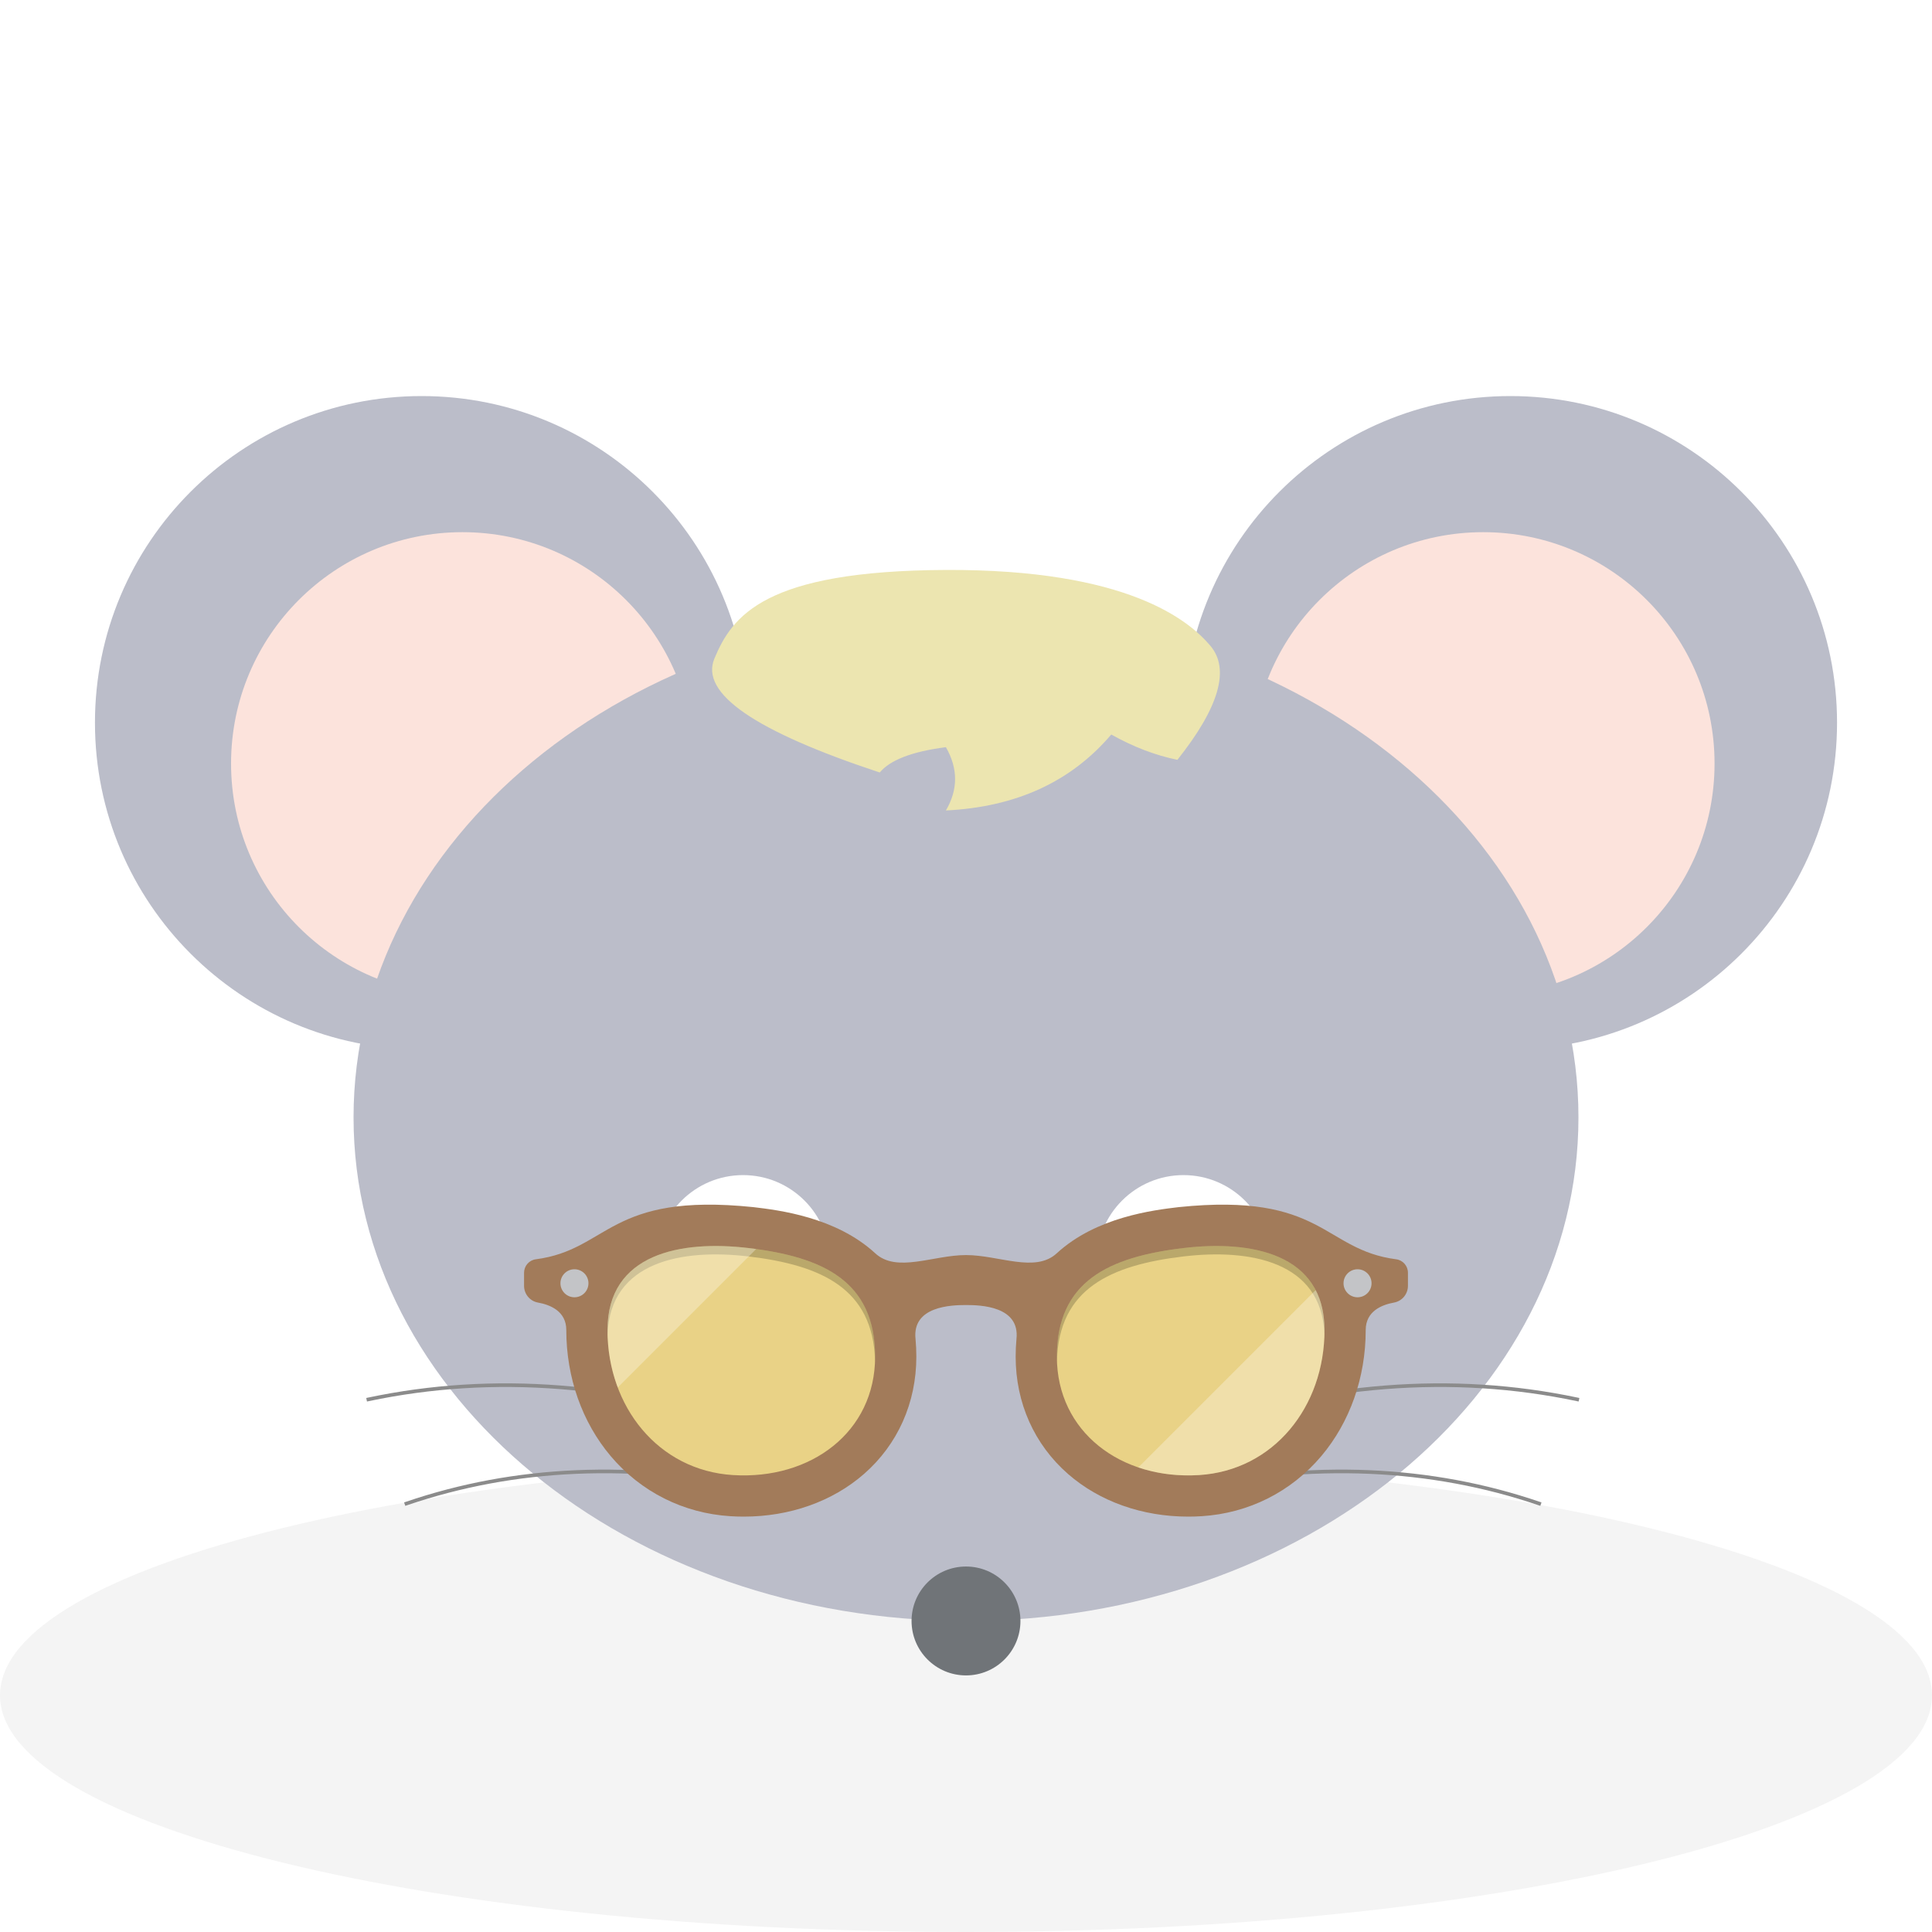
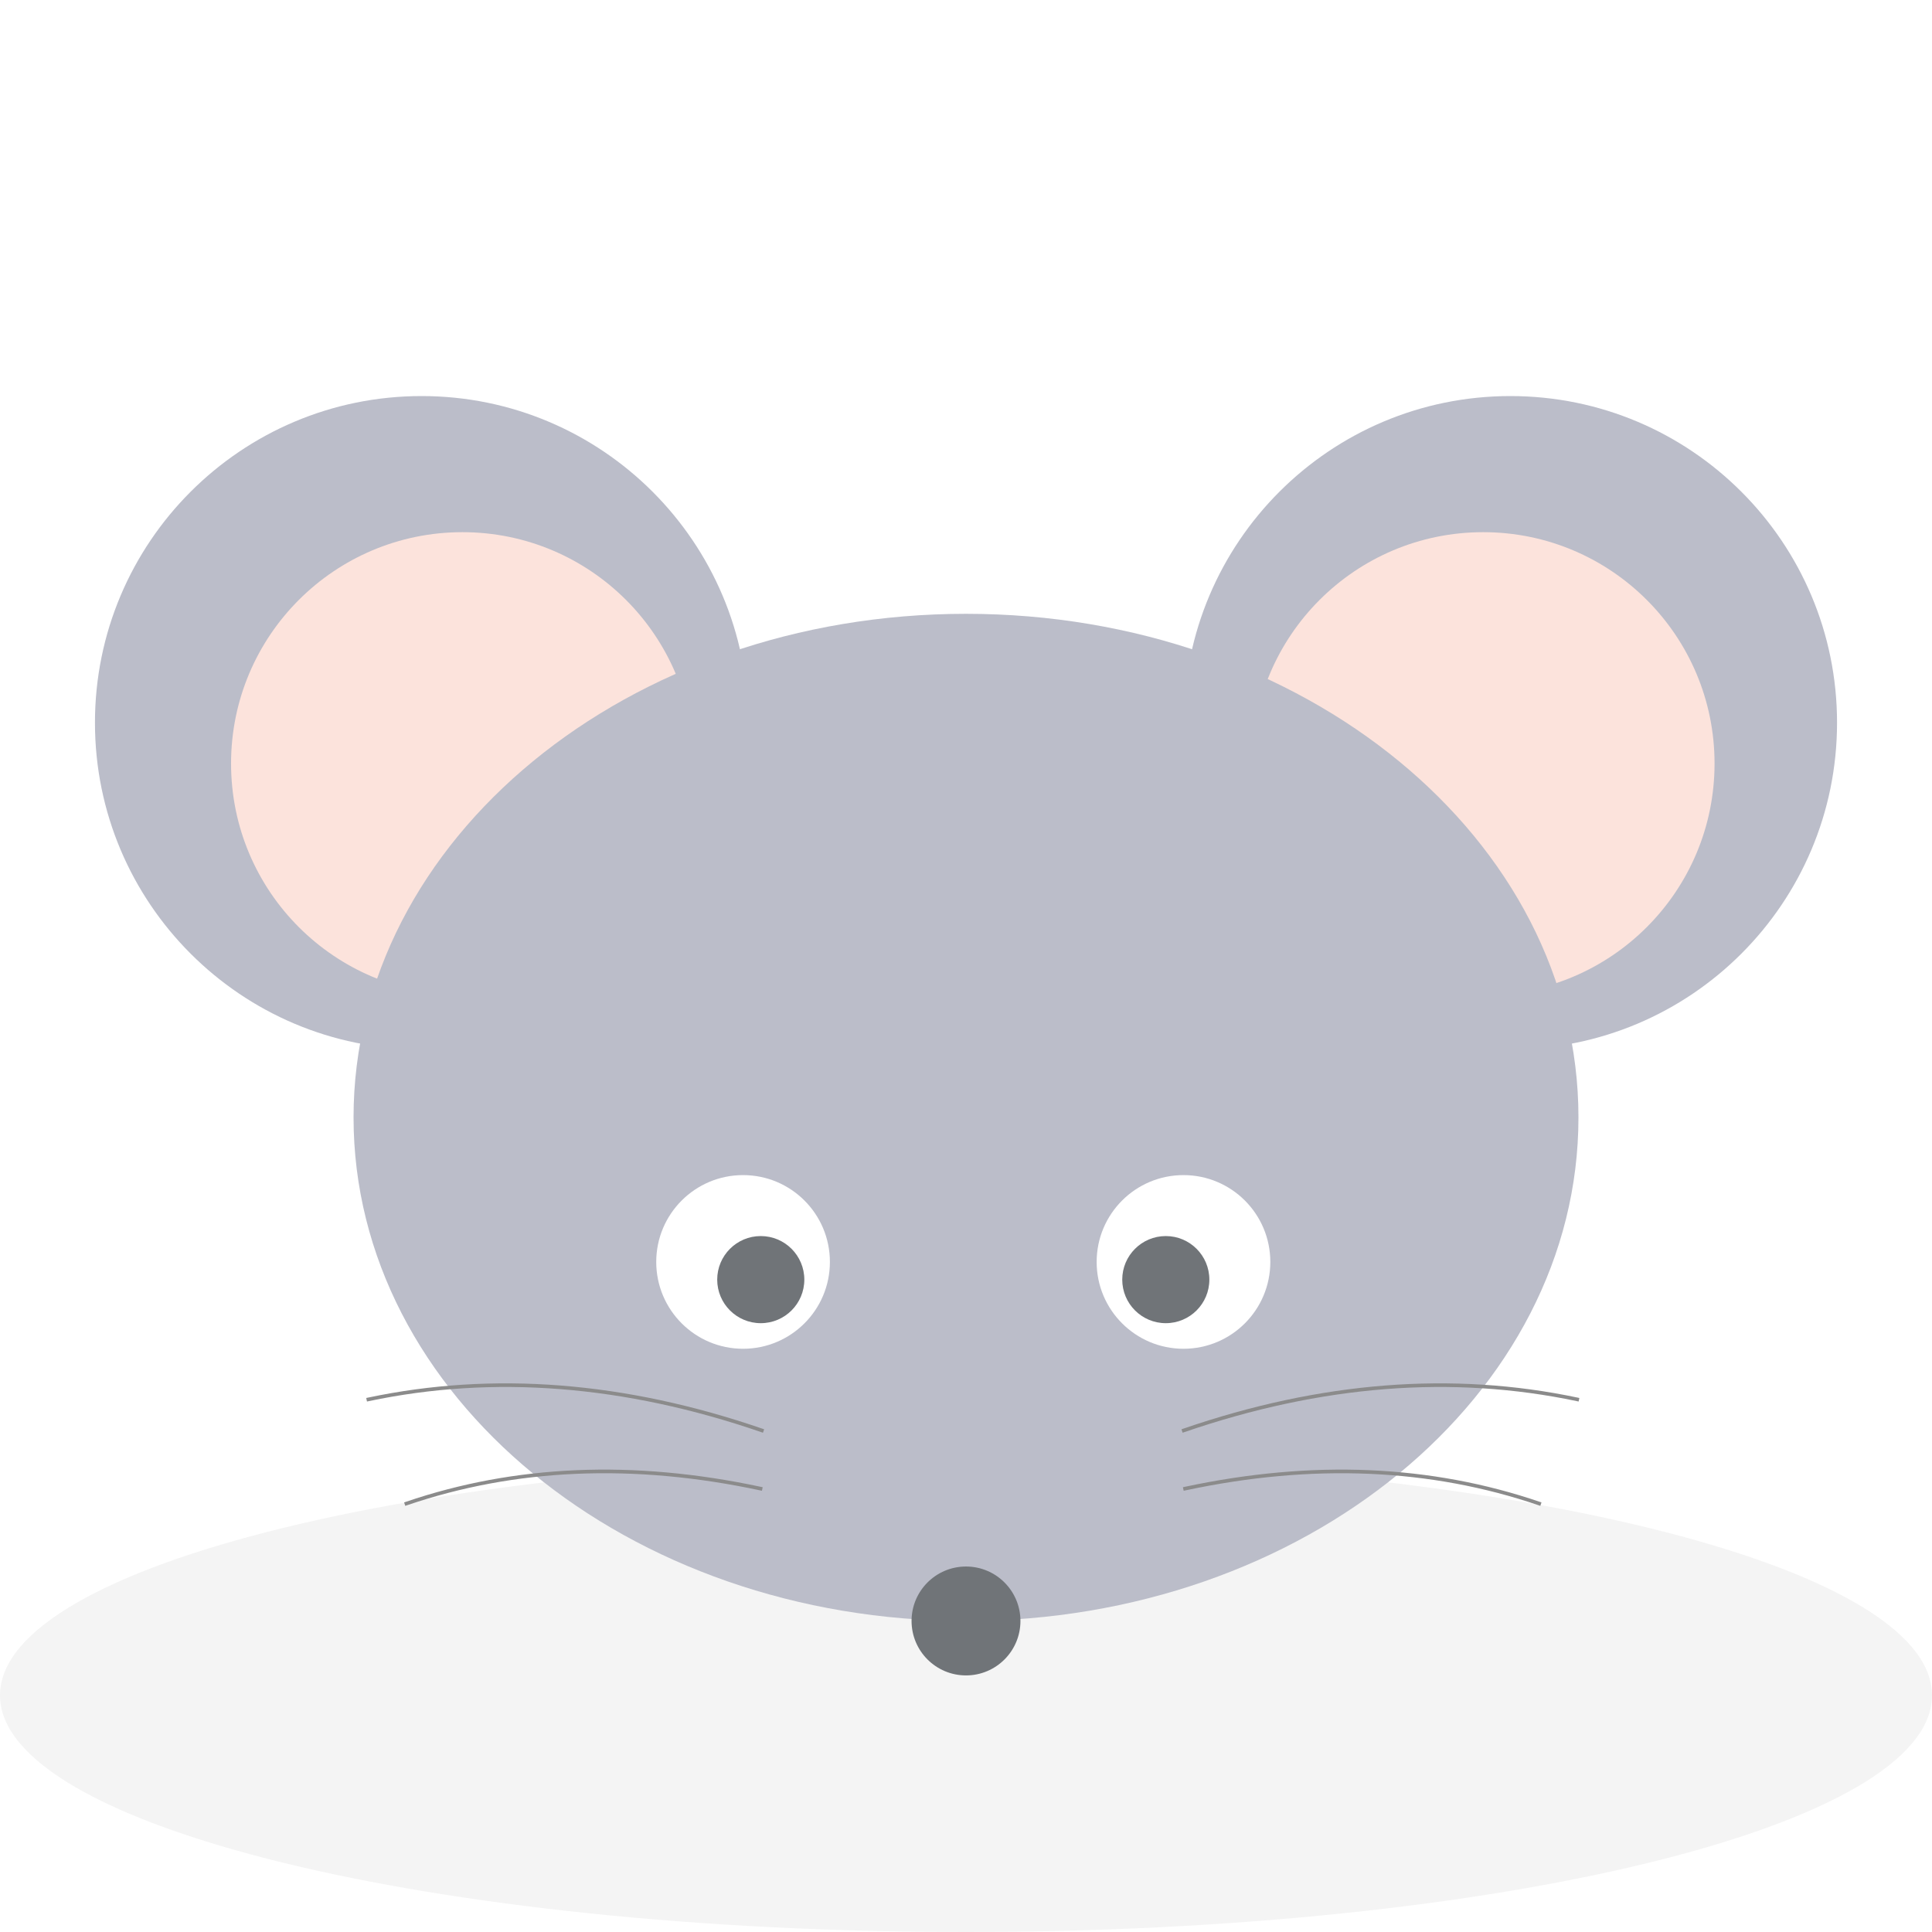
<svg xmlns="http://www.w3.org/2000/svg" style="isolation:isolate" viewBox="0 0 200 200" width="200pt" height="200pt">
  <g id="backgrounds">
    <ellipse vector-effect="non-scaling-stroke" cx="100" cy="175.5" rx="100" ry="24.5" id="present" fill="rgb(244,244,244)" />
  </g>
  <g id="mouse">
    <g id="ears">
      <circle vector-effect="non-scaling-stroke" cx="43.644" cy="74.814" r="33.814" id="outerL" fill="rgb(187,189,201)" />
      <circle vector-effect="non-scaling-stroke" cx="47.87" cy="79.041" r="23.951" id="innerL" fill="rgb(252,227,220)" />
      <circle vector-effect="non-scaling-stroke" cx="156.356" cy="74.814" r="33.814" id="outerR" fill="rgb(187,189,201)" />
      <circle vector-effect="non-scaling-stroke" cx="153.539" cy="79.041" r="23.951" id="innerR" fill="rgb(252,227,220)" />
    </g>
    <g id="body">
      <ellipse vector-effect="non-scaling-stroke" cx="100" cy="115.672" rx="63.401" ry="52.13" id="outer" fill="rgb(187,189,201)" />
    </g>
    <g id="eyes">
      <circle vector-effect="non-scaling-stroke" cx="76.922" cy="130.635" r="8.989" id="outerL" fill="rgb(255,255,255)" />
      <circle vector-effect="non-scaling-stroke" cx="78.754" cy="132.466" r="4.509" id="innerL" fill="rgb(112,116,120)" />
      <circle vector-effect="non-scaling-stroke" cx="122.514" cy="130.635" r="8.989" id="outerR" fill="rgb(255,255,255)" />
      <circle vector-effect="non-scaling-stroke" cx="120.683" cy="132.466" r="4.509" id="innerR" fill="rgb(112,116,120)" />
    </g>
    <g id="nose">
      <circle vector-effect="non-scaling-stroke" cx="100" cy="167.802" r="5.636" id="outer" fill="rgb(112,116,120)" />
    </g>
    <g id="hairs">
      <path d=" M 122.543 148.077 C 136.761 143.186 150.368 142.141 163.274 144.863" id="Tracé" fill="none" vector-effect="non-scaling-stroke" stroke-width="0.5" stroke="rgb(139,139,139)" stroke-linejoin="miter" stroke-linecap="square" stroke-miterlimit="3" />
      <path d=" M 122.678 154.101 C 135.883 151.281 148.127 151.823 159.337 155.647" id="Tracé" fill="none" vector-effect="non-scaling-stroke" stroke-width="0.5" stroke="rgb(139,139,139)" stroke-linejoin="miter" stroke-linecap="square" stroke-miterlimit="3" />
      <path d=" M 78.866 148.077 C 64.648 143.186 51.041 142.141 38.135 144.863" id="Tracé" fill="none" vector-effect="non-scaling-stroke" stroke-width="0.5" stroke="rgb(139,139,139)" stroke-linejoin="miter" stroke-linecap="square" stroke-miterlimit="3" />
      <path d=" M 78.731 154.101 C 65.526 151.281 53.282 151.823 42.072 155.647" id="Tracé" fill="none" vector-effect="non-scaling-stroke" stroke-width="0.5" stroke="rgb(139,139,139)" stroke-linejoin="miter" stroke-linecap="square" stroke-miterlimit="3" />
    </g>
-     <g id="attributes">
-       <g id="sunglasses">
-         <path d=" M 122.006 124.962 C 119.405 125.273 113.491 125.979 109.407 129.73 L 109.407 129.73 C 107.18 131.808 103.393 129.924 100 129.924 C 96.607 129.924 92.82 131.808 90.593 129.73 L 90.593 129.73 C 86.508 125.978 80.595 125.272 77.994 124.962 C 62.975 123.409 63.061 129.37 55.463 130.362 C 54.766 130.453 54.25 131.055 54.25 131.758 L 54.25 133.107 C 54.25 133.959 54.856 134.693 55.694 134.842 C 56.967 135.07 58.622 135.74 58.622 137.683 C 58.622 142.587 60.255 147.223 63.221 150.737 C 66.348 154.442 70.744 156.65 75.598 156.956 C 76.063 156.985 76.532 157 76.994 157 L 76.996 157 C 81.759 157 86.176 155.434 89.433 152.59 C 92.932 149.535 94.859 145.221 94.859 140.443 C 94.859 139.808 94.83 139.199 94.776 138.616 L 94.776 138.616 C 94.404 135.203 98.507 135.097 100 135.097 C 101.493 135.097 105.596 135.203 105.224 138.616 L 105.224 138.616 C 105.17 139.199 105.141 139.808 105.141 140.443 C 105.141 145.221 107.068 149.535 110.567 152.59 C 113.823 155.434 118.241 157 123.004 157 L 123.006 157 C 123.468 157 123.937 156.985 124.402 156.956 C 129.256 156.65 133.652 154.442 136.779 150.737 C 139.745 147.223 141.378 142.587 141.378 137.683 C 141.378 135.74 143.033 135.07 144.306 134.842 C 145.144 134.692 145.75 133.959 145.75 133.107 L 145.75 131.758 C 145.75 131.055 145.234 130.453 144.537 130.362 C 136.938 129.37 137.025 123.409 122.006 124.962 Z " id="Tracé" fill="rgb(162,123,90)" />
-         <g id="Groep">
-           <circle vector-effect="non-scaling-stroke" cx="59.467" cy="132.844" r="1.45" id="Ellips" fill="rgb(195,196,199)" />
-           <circle vector-effect="non-scaling-stroke" cx="140.532" cy="132.844" r="1.45" id="Ellips" fill="rgb(195,196,199)" />
-         </g>
-         <path d=" M 77.489 129.198 C 70.517 128.366 62.887 129.743 62.887 137.682 C 62.887 145.622 68.144 152.212 75.866 152.698 C 83.94 153.207 90.592 148.242 90.592 140.442 C 90.593 132.643 85.226 130.121 77.489 129.198 Z " id="Tracé" fill="rgb(233,210,134)" />
-         <g opacity="0.2">
-           <path d=" M 77.489 129.198 C 70.517 128.366 62.887 129.743 62.887 137.682 C 62.887 137.827 62.893 137.969 62.896 138.112 C 63.175 130.562 70.648 129.251 77.489 130.067 C 85.064 130.971 90.364 133.411 90.582 140.833 C 90.586 140.703 90.593 140.574 90.593 140.442 C 90.593 132.643 85.226 130.121 77.489 129.198 Z " id="Tracé" fill="rgb(0,0,0)" />
-         </g>
-         <path d=" M 122.511 129.198 C 129.483 128.366 137.112 129.743 137.112 137.682 C 137.112 145.622 131.855 152.212 124.133 152.698 C 116.059 153.207 109.407 148.242 109.407 140.442 C 109.407 132.643 114.773 130.121 122.511 129.198 Z " id="Tracé" fill="rgb(233,210,134)" />
-         <g opacity="0.2">
-           <path d=" M 122.511 129.198 C 129.483 128.366 137.112 129.743 137.112 137.682 C 137.112 137.827 137.107 137.969 137.103 138.112 C 136.825 130.562 129.352 129.251 122.511 130.067 C 114.935 130.971 109.636 133.411 109.418 140.833 C 109.414 140.703 109.407 140.574 109.407 140.442 C 109.407 132.643 114.773 130.121 122.511 129.198 Z " id="Tracé" fill="rgb(0,0,0)" />
-         </g>
-         <g id="Groep">
-           <g opacity="0.3">
-             <path d=" M 77.489 129.198 C 70.517 128.366 62.887 129.743 62.887 137.682 C 62.887 139.791 63.261 141.802 63.951 143.631 L 78.282 129.3 C 78.02 129.264 77.756 129.23 77.489 129.198 Z " id="Tracé" fill="rgb(255,255,255)" />
-           </g>
-           <g opacity="0.3">
-             <path d=" M 124.133 152.698 C 131.855 152.212 137.112 145.622 137.112 137.683 C 137.112 136.034 136.782 134.669 136.199 133.548 L 117.839 151.908 C 119.752 152.557 121.887 152.84 124.133 152.698 Z " id="Tracé" fill="rgb(255,255,255)" />
-           </g>
-         </g>
-       </g>
-     </g>
-     <g id="hair">
-       <path d=" M 97.919 83.899 C 99.171 81.763 99.205 79.592 97.919 77.347 C 94.384 77.802 92.136 78.688 91.072 79.968 C 78.119 75.691 72.447 71.773 73.954 68.174 C 75.801 63.764 79.09 59.083 97.919 59.001 C 116.748 58.919 123.096 64.238 125.307 66.864 C 127.328 69.263 126.221 73.207 121.884 78.658 C 119.586 78.183 117.338 77.323 115.037 76.037 C 110.892 80.908 105.22 83.542 97.919 83.899 Z " id="outer" fill="rgb(236,229,176)" />
-     </g>
+     <g id="attributes" />
  </g>
-   <g id="imports" />
</svg>
